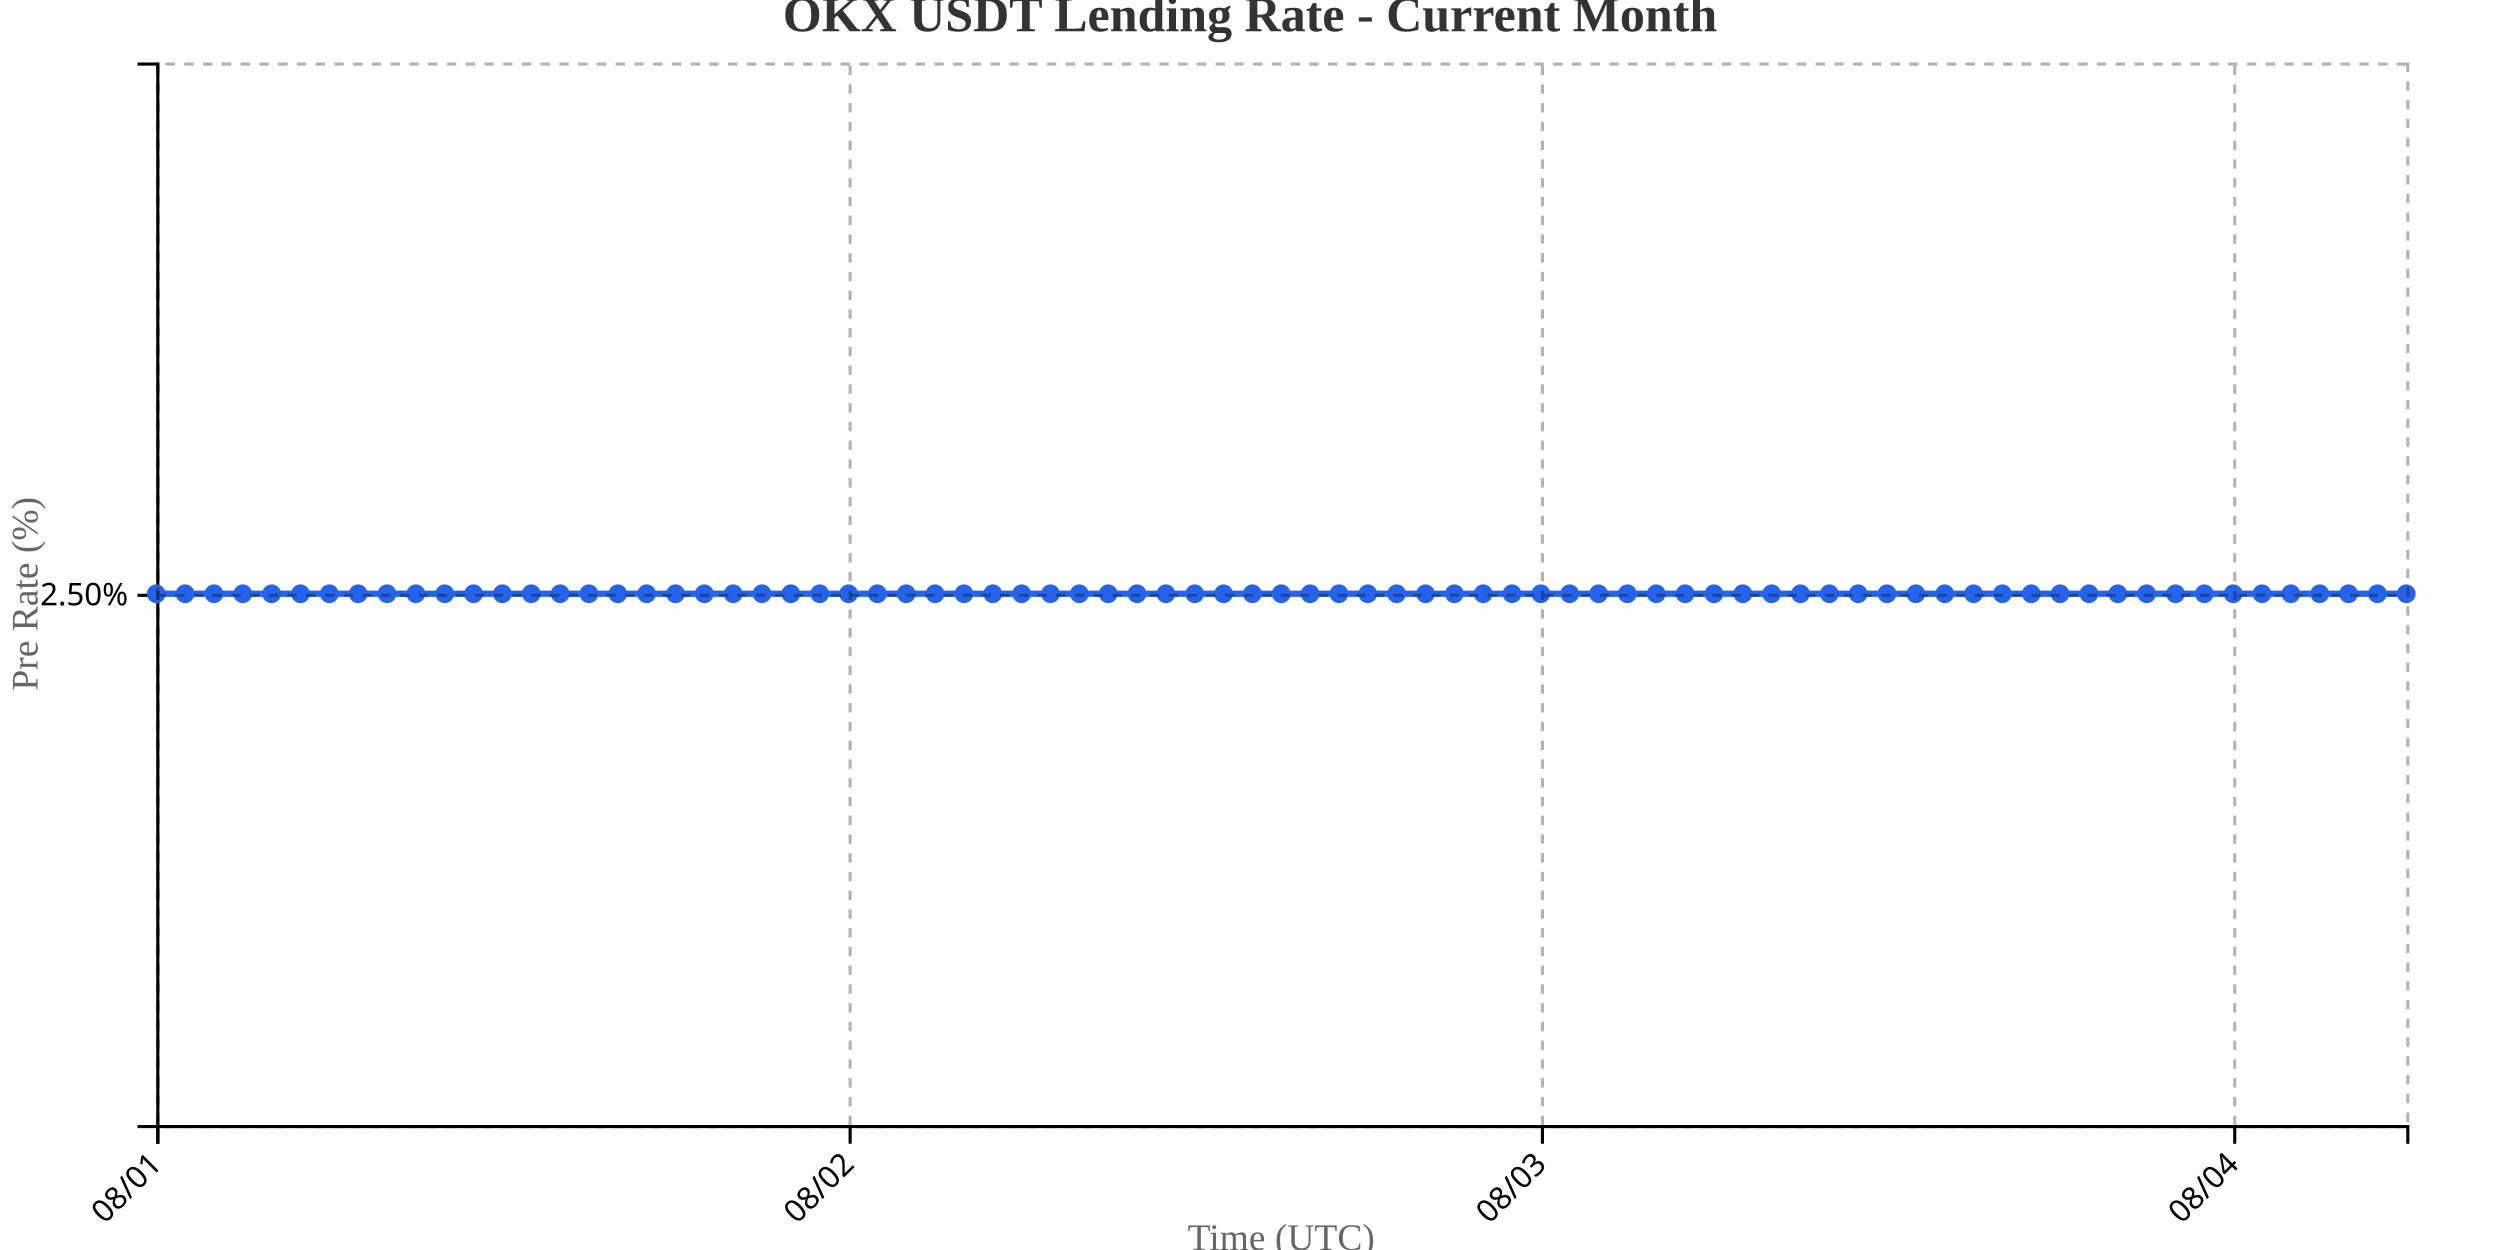
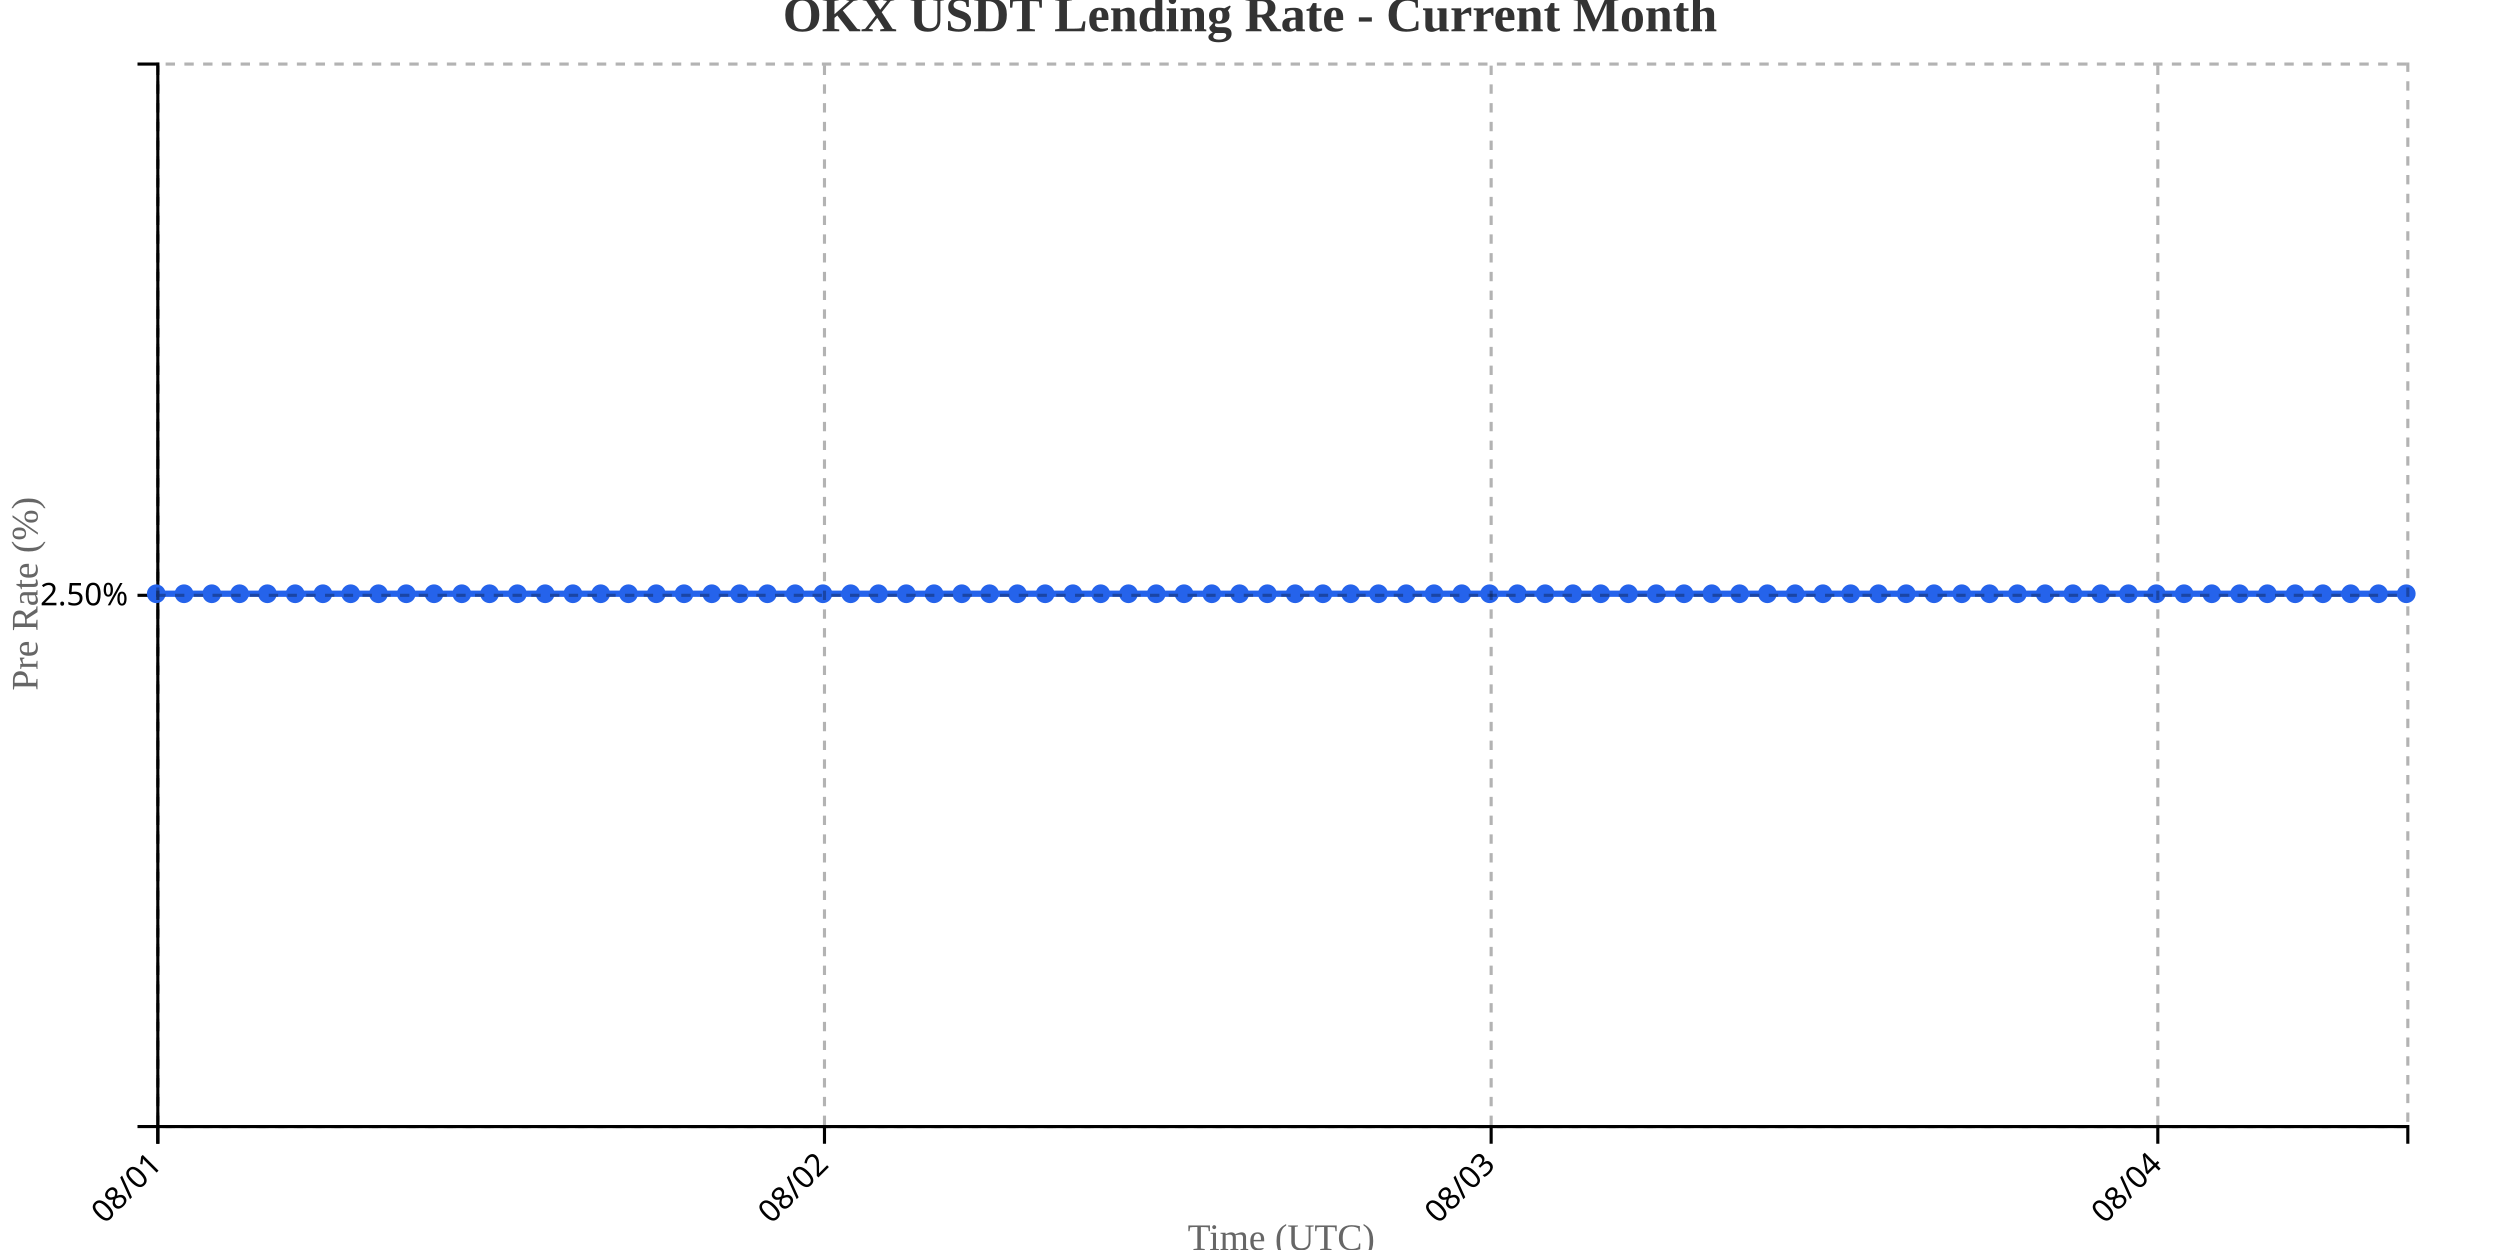
<svg xmlns="http://www.w3.org/2000/svg" width="800" height="400">
  <g transform="translate(50,20)">
    <g transform="translate(0,340)" fill="none" font-size="10" font-family="sans-serif" text-anchor="middle">
      <path class="domain" stroke="currentColor" d="M0.5,6V0.5H720.5V6" />
      <g class="tick" opacity="1" transform="translate(0.5,0)">
        <line stroke="currentColor" y2="6" />
        <text fill="currentColor" y="9" dy=".15em" style="text-anchor: end;" dx="-.8em" transform="rotate(-45)">08/01</text>
      </g>
-       <g class="tick" opacity="1" transform="translate(222.0385,0)">
+       <g class="tick" opacity="1" transform="translate(213.8333,0)">
        <line stroke="currentColor" y2="6" />
        <text fill="currentColor" y="9" dy=".15em" style="text-anchor: end;" dx="-.8em" transform="rotate(-45)">08/02</text>
      </g>
-       <g class="tick" opacity="1" transform="translate(443.5769,0)">
+       <g class="tick" opacity="1" transform="translate(427.1667,0)">
        <line stroke="currentColor" y2="6" />
        <text fill="currentColor" y="9" dy=".15em" style="text-anchor: end;" dx="-.8em" transform="rotate(-45)">08/03</text>
      </g>
-       <g class="tick" opacity="1" transform="translate(665.1154,0)">
+       <g class="tick" opacity="1" transform="translate(640.5,0)">
        <line stroke="currentColor" y2="6" />
        <text fill="currentColor" y="9" dy=".15em" style="text-anchor: end;" dx="-.8em" transform="rotate(-45)">08/04</text>
      </g>
    </g>
    <g fill="none" font-size="10" font-family="sans-serif" text-anchor="end">
      <path class="domain" stroke="currentColor" d="M-6,340.5H0.5V0.5H-6" />
      <g class="tick" opacity="1" transform="translate(0,170.5)">
        <line stroke="currentColor" x2="-6" />
        <text fill="currentColor" x="-9" dy="0.32em">2.50%</text>
      </g>
    </g>
    <text transform="rotate(-90)" y="-50" x="-170" dy="1em" style="text-anchor: middle; font-size: 12px; fill: #666;">Pre Rate (%)</text>
    <text transform="translate(360, 380)" style="text-anchor: middle; font-size: 12px; fill: #666;">Time (UTC)</text>
-     <path fill="none" stroke="#2563eb" stroke-width="2" d="M0,170C3.077,170,6.154,170,9.231,170C12.308,170,15.385,170,18.462,170C21.538,170,24.615,170,27.692,170C30.769,170,33.846,170,36.923,170C40,170,43.077,170,46.154,170C49.231,170,52.308,170,55.385,170C58.462,170,61.538,170,64.615,170C67.692,170,70.769,170,73.846,170C76.923,170,80,170,83.077,170C86.154,170,89.231,170,92.308,170C95.385,170,98.462,170,101.538,170C104.615,170,107.692,170,110.769,170C113.846,170,116.923,170,120,170C123.077,170,126.154,170,129.231,170C132.308,170,135.385,170,138.462,170C141.538,170,144.615,170,147.692,170C150.769,170,153.846,170,156.923,170C160,170,163.077,170,166.154,170C169.231,170,172.308,170,175.385,170C178.462,170,181.538,170,184.615,170C187.692,170,190.769,170,193.846,170C196.923,170,200,170,203.077,170C206.154,170,209.231,170,212.308,170C215.385,170,218.462,170,221.538,170C224.615,170,227.692,170,230.769,170C233.846,170,236.923,170,240,170C243.077,170,246.154,170,249.231,170C252.308,170,255.385,170,258.462,170C261.538,170,264.615,170,267.692,170C270.769,170,273.846,170,276.923,170C280,170,283.077,170,286.154,170C289.231,170,292.308,170,295.385,170C298.462,170,301.538,170,304.615,170C307.692,170,310.769,170,313.846,170C316.923,170,320,170,323.077,170C326.154,170,329.231,170,332.308,170C335.385,170,338.462,170,341.538,170C344.615,170,347.692,170,350.769,170C353.846,170,356.923,170,360,170C363.077,170,366.154,170,369.231,170C372.308,170,375.385,170,378.462,170C381.538,170,384.615,170,387.692,170C390.769,170,393.846,170,396.923,170C400,170,403.077,170,406.154,170C409.231,170,412.308,170,415.385,170C418.462,170,421.538,170,424.615,170C427.692,170,430.769,170,433.846,170C436.923,170,440,170,443.077,170C446.154,170,449.231,170,452.308,170C455.385,170,458.462,170,461.538,170C464.615,170,467.692,170,470.769,170C473.846,170,476.923,170,480,170C483.077,170,486.154,170,489.231,170C492.308,170,495.385,170,498.462,170C501.538,170,504.615,170,507.692,170C510.769,170,513.846,170,516.923,170C520,170,523.077,170,526.154,170C529.231,170,532.308,170,535.385,170C538.462,170,541.538,170,544.615,170C547.692,170,550.769,170,553.846,170C556.923,170,560,170,563.077,170C566.154,170,569.231,170,572.308,170C575.385,170,578.462,170,581.538,170C584.615,170,587.692,170,590.769,170C593.846,170,596.923,170,600,170C603.077,170,606.154,170,609.231,170C612.308,170,615.385,170,618.462,170C621.538,170,624.615,170,627.692,170C630.769,170,633.846,170,636.923,170C640,170,643.077,170,646.154,170C649.231,170,652.308,170,655.385,170C658.462,170,661.538,170,664.615,170C667.692,170,670.769,170,673.846,170C676.923,170,680,170,683.077,170C686.154,170,689.231,170,692.308,170C695.385,170,698.462,170,701.538,170C704.615,170,707.692,170,710.769,170C713.846,170,716.923,170,720,170" />
+     <path fill="none" stroke="#2563eb" stroke-width="2" d="M0,170C2.963,170,5.926,170,8.889,170C11.852,170,14.815,170,17.778,170C20.741,170,23.704,170,26.667,170C29.63,170,32.593,170,35.556,170C38.519,170,41.481,170,44.444,170C47.407,170,50.37,170,53.333,170C56.296,170,59.259,170,62.222,170C65.185,170,68.148,170,71.111,170C74.074,170,77.037,170,80,170C82.963,170,85.926,170,88.889,170C91.852,170,94.815,170,97.778,170C100.741,170,103.704,170,106.667,170C109.63,170,112.593,170,115.556,170C118.519,170,121.481,170,124.444,170C127.407,170,130.37,170,133.333,170C136.296,170,139.259,170,142.222,170C145.185,170,148.148,170,151.111,170C154.074,170,157.037,170,160,170C162.963,170,165.926,170,168.889,170C171.852,170,174.815,170,177.778,170C180.741,170,183.704,170,186.667,170C189.63,170,192.593,170,195.556,170C198.519,170,201.481,170,204.444,170C207.407,170,210.37,170,213.333,170C216.296,170,219.259,170,222.222,170C225.185,170,228.148,170,231.111,170C234.074,170,237.037,170,240,170C242.963,170,245.926,170,248.889,170C251.852,170,254.815,170,257.778,170C260.741,170,263.704,170,266.667,170C269.63,170,272.593,170,275.556,170C278.519,170,281.481,170,284.444,170C287.407,170,290.37,170,293.333,170C296.296,170,299.259,170,302.222,170C305.185,170,308.148,170,311.111,170C314.074,170,317.037,170,320,170C322.963,170,325.926,170,328.889,170C331.852,170,334.815,170,337.778,170C340.741,170,343.704,170,346.667,170C349.63,170,352.593,170,355.556,170C358.519,170,361.481,170,364.444,170C367.407,170,370.37,170,373.333,170C376.296,170,379.259,170,382.222,170C385.185,170,388.148,170,391.111,170C394.074,170,397.037,170,400,170C402.963,170,405.926,170,408.889,170C411.852,170,414.815,170,417.778,170C420.741,170,423.704,170,426.667,170C429.63,170,432.593,170,435.556,170C438.519,170,441.481,170,444.444,170C447.407,170,450.37,170,453.333,170C456.296,170,459.259,170,462.222,170C465.185,170,468.148,170,471.111,170C474.074,170,477.037,170,480,170C482.963,170,485.926,170,488.889,170C491.852,170,494.815,170,497.778,170C500.741,170,503.704,170,506.667,170C509.63,170,512.593,170,515.556,170C518.519,170,521.481,170,524.444,170C527.407,170,530.37,170,533.333,170C536.296,170,539.259,170,542.222,170C545.185,170,548.148,170,551.111,170C554.074,170,557.037,170,560,170C562.963,170,565.926,170,568.889,170C571.852,170,574.815,170,577.778,170C580.741,170,583.704,170,586.667,170C589.63,170,592.593,170,595.556,170C598.519,170,601.481,170,604.444,170C607.407,170,610.37,170,613.333,170C616.296,170,619.259,170,622.222,170C625.185,170,628.148,170,631.111,170C634.074,170,637.037,170,640,170C642.963,170,645.926,170,648.889,170C651.852,170,654.815,170,657.778,170C660.741,170,663.704,170,666.667,170C669.63,170,672.593,170,675.556,170C678.519,170,681.481,170,684.444,170C687.407,170,690.37,170,693.333,170C696.296,170,699.259,170,702.222,170C705.185,170,708.148,170,711.111,170C714.074,170,717.037,170,720,170" />
    <circle class="dot" cx="0" cy="170" r="3" fill="#2563eb" />
-     <circle class="dot" cx="9.231" cy="170" r="3" fill="#2563eb" />
-     <circle class="dot" cx="18.462" cy="170" r="3" fill="#2563eb" />
-     <circle class="dot" cx="27.692" cy="170" r="3" fill="#2563eb" />
-     <circle class="dot" cx="36.923" cy="170" r="3" fill="#2563eb" />
-     <circle class="dot" cx="46.154" cy="170" r="3" fill="#2563eb" />
-     <circle class="dot" cx="55.385" cy="170" r="3" fill="#2563eb" />
-     <circle class="dot" cx="64.615" cy="170" r="3" fill="#2563eb" />
-     <circle class="dot" cx="73.846" cy="170" r="3" fill="#2563eb" />
-     <circle class="dot" cx="83.077" cy="170" r="3" fill="#2563eb" />
-     <circle class="dot" cx="92.308" cy="170" r="3" fill="#2563eb" />
-     <circle class="dot" cx="101.538" cy="170" r="3" fill="#2563eb" />
-     <circle class="dot" cx="110.769" cy="170" r="3" fill="#2563eb" />
-     <circle class="dot" cx="120" cy="170" r="3" fill="#2563eb" />
-     <circle class="dot" cx="129.231" cy="170" r="3" fill="#2563eb" />
-     <circle class="dot" cx="138.462" cy="170" r="3" fill="#2563eb" />
-     <circle class="dot" cx="147.692" cy="170" r="3" fill="#2563eb" />
-     <circle class="dot" cx="156.923" cy="170" r="3" fill="#2563eb" />
-     <circle class="dot" cx="166.154" cy="170" r="3" fill="#2563eb" />
-     <circle class="dot" cx="175.385" cy="170" r="3" fill="#2563eb" />
-     <circle class="dot" cx="184.615" cy="170" r="3" fill="#2563eb" />
-     <circle class="dot" cx="193.846" cy="170" r="3" fill="#2563eb" />
-     <circle class="dot" cx="203.077" cy="170" r="3" fill="#2563eb" />
-     <circle class="dot" cx="212.308" cy="170" r="3" fill="#2563eb" />
-     <circle class="dot" cx="221.538" cy="170" r="3" fill="#2563eb" />
-     <circle class="dot" cx="230.769" cy="170" r="3" fill="#2563eb" />
+     <circle class="dot" cx="8.889" cy="170" r="3" fill="#2563eb" />
+     <circle class="dot" cx="17.778" cy="170" r="3" fill="#2563eb" />
+     <circle class="dot" cx="26.667" cy="170" r="3" fill="#2563eb" />
+     <circle class="dot" cx="35.556" cy="170" r="3" fill="#2563eb" />
+     <circle class="dot" cx="44.444" cy="170" r="3" fill="#2563eb" />
+     <circle class="dot" cx="53.333" cy="170" r="3" fill="#2563eb" />
+     <circle class="dot" cx="62.222" cy="170" r="3" fill="#2563eb" />
+     <circle class="dot" cx="71.111" cy="170" r="3" fill="#2563eb" />
+     <circle class="dot" cx="80" cy="170" r="3" fill="#2563eb" />
+     <circle class="dot" cx="88.889" cy="170" r="3" fill="#2563eb" />
+     <circle class="dot" cx="97.778" cy="170" r="3" fill="#2563eb" />
+     <circle class="dot" cx="106.667" cy="170" r="3" fill="#2563eb" />
+     <circle class="dot" cx="115.556" cy="170" r="3" fill="#2563eb" />
+     <circle class="dot" cx="124.444" cy="170" r="3" fill="#2563eb" />
+     <circle class="dot" cx="133.333" cy="170" r="3" fill="#2563eb" />
+     <circle class="dot" cx="142.222" cy="170" r="3" fill="#2563eb" />
+     <circle class="dot" cx="151.111" cy="170" r="3" fill="#2563eb" />
+     <circle class="dot" cx="160" cy="170" r="3" fill="#2563eb" />
+     <circle class="dot" cx="168.889" cy="170" r="3" fill="#2563eb" />
+     <circle class="dot" cx="177.778" cy="170" r="3" fill="#2563eb" />
+     <circle class="dot" cx="186.667" cy="170" r="3" fill="#2563eb" />
+     <circle class="dot" cx="195.556" cy="170" r="3" fill="#2563eb" />
+     <circle class="dot" cx="204.444" cy="170" r="3" fill="#2563eb" />
+     <circle class="dot" cx="213.333" cy="170" r="3" fill="#2563eb" />
+     <circle class="dot" cx="222.222" cy="170" r="3" fill="#2563eb" />
+     <circle class="dot" cx="231.111" cy="170" r="3" fill="#2563eb" />
    <circle class="dot" cx="240" cy="170" r="3" fill="#2563eb" />
-     <circle class="dot" cx="249.231" cy="170" r="3" fill="#2563eb" />
-     <circle class="dot" cx="258.462" cy="170" r="3" fill="#2563eb" />
-     <circle class="dot" cx="267.692" cy="170" r="3" fill="#2563eb" />
-     <circle class="dot" cx="276.923" cy="170" r="3" fill="#2563eb" />
-     <circle class="dot" cx="286.154" cy="170" r="3" fill="#2563eb" />
-     <circle class="dot" cx="295.385" cy="170" r="3" fill="#2563eb" />
-     <circle class="dot" cx="304.615" cy="170" r="3" fill="#2563eb" />
-     <circle class="dot" cx="313.846" cy="170" r="3" fill="#2563eb" />
-     <circle class="dot" cx="323.077" cy="170" r="3" fill="#2563eb" />
-     <circle class="dot" cx="332.308" cy="170" r="3" fill="#2563eb" />
-     <circle class="dot" cx="341.538" cy="170" r="3" fill="#2563eb" />
-     <circle class="dot" cx="350.769" cy="170" r="3" fill="#2563eb" />
-     <circle class="dot" cx="360" cy="170" r="3" fill="#2563eb" />
-     <circle class="dot" cx="369.231" cy="170" r="3" fill="#2563eb" />
-     <circle class="dot" cx="378.462" cy="170" r="3" fill="#2563eb" />
-     <circle class="dot" cx="387.692" cy="170" r="3" fill="#2563eb" />
-     <circle class="dot" cx="396.923" cy="170" r="3" fill="#2563eb" />
-     <circle class="dot" cx="406.154" cy="170" r="3" fill="#2563eb" />
-     <circle class="dot" cx="415.385" cy="170" r="3" fill="#2563eb" />
-     <circle class="dot" cx="424.615" cy="170" r="3" fill="#2563eb" />
-     <circle class="dot" cx="433.846" cy="170" r="3" fill="#2563eb" />
-     <circle class="dot" cx="443.077" cy="170" r="3" fill="#2563eb" />
-     <circle class="dot" cx="452.308" cy="170" r="3" fill="#2563eb" />
-     <circle class="dot" cx="461.538" cy="170" r="3" fill="#2563eb" />
-     <circle class="dot" cx="470.769" cy="170" r="3" fill="#2563eb" />
+     <circle class="dot" cx="248.889" cy="170" r="3" fill="#2563eb" />
+     <circle class="dot" cx="257.778" cy="170" r="3" fill="#2563eb" />
+     <circle class="dot" cx="266.667" cy="170" r="3" fill="#2563eb" />
+     <circle class="dot" cx="275.556" cy="170" r="3" fill="#2563eb" />
+     <circle class="dot" cx="284.444" cy="170" r="3" fill="#2563eb" />
+     <circle class="dot" cx="293.333" cy="170" r="3" fill="#2563eb" />
+     <circle class="dot" cx="302.222" cy="170" r="3" fill="#2563eb" />
+     <circle class="dot" cx="311.111" cy="170" r="3" fill="#2563eb" />
+     <circle class="dot" cx="320" cy="170" r="3" fill="#2563eb" />
+     <circle class="dot" cx="328.889" cy="170" r="3" fill="#2563eb" />
+     <circle class="dot" cx="337.778" cy="170" r="3" fill="#2563eb" />
+     <circle class="dot" cx="346.667" cy="170" r="3" fill="#2563eb" />
+     <circle class="dot" cx="355.556" cy="170" r="3" fill="#2563eb" />
+     <circle class="dot" cx="364.444" cy="170" r="3" fill="#2563eb" />
+     <circle class="dot" cx="373.333" cy="170" r="3" fill="#2563eb" />
+     <circle class="dot" cx="382.222" cy="170" r="3" fill="#2563eb" />
+     <circle class="dot" cx="391.111" cy="170" r="3" fill="#2563eb" />
+     <circle class="dot" cx="400" cy="170" r="3" fill="#2563eb" />
+     <circle class="dot" cx="408.889" cy="170" r="3" fill="#2563eb" />
+     <circle class="dot" cx="417.778" cy="170" r="3" fill="#2563eb" />
+     <circle class="dot" cx="426.667" cy="170" r="3" fill="#2563eb" />
+     <circle class="dot" cx="435.556" cy="170" r="3" fill="#2563eb" />
+     <circle class="dot" cx="444.444" cy="170" r="3" fill="#2563eb" />
+     <circle class="dot" cx="453.333" cy="170" r="3" fill="#2563eb" />
+     <circle class="dot" cx="462.222" cy="170" r="3" fill="#2563eb" />
+     <circle class="dot" cx="471.111" cy="170" r="3" fill="#2563eb" />
    <circle class="dot" cx="480" cy="170" r="3" fill="#2563eb" />
-     <circle class="dot" cx="489.231" cy="170" r="3" fill="#2563eb" />
-     <circle class="dot" cx="498.462" cy="170" r="3" fill="#2563eb" />
-     <circle class="dot" cx="507.692" cy="170" r="3" fill="#2563eb" />
-     <circle class="dot" cx="516.923" cy="170" r="3" fill="#2563eb" />
-     <circle class="dot" cx="526.154" cy="170" r="3" fill="#2563eb" />
-     <circle class="dot" cx="535.385" cy="170" r="3" fill="#2563eb" />
-     <circle class="dot" cx="544.615" cy="170" r="3" fill="#2563eb" />
-     <circle class="dot" cx="553.846" cy="170" r="3" fill="#2563eb" />
-     <circle class="dot" cx="563.077" cy="170" r="3" fill="#2563eb" />
-     <circle class="dot" cx="572.308" cy="170" r="3" fill="#2563eb" />
-     <circle class="dot" cx="581.538" cy="170" r="3" fill="#2563eb" />
-     <circle class="dot" cx="590.769" cy="170" r="3" fill="#2563eb" />
-     <circle class="dot" cx="600" cy="170" r="3" fill="#2563eb" />
-     <circle class="dot" cx="609.231" cy="170" r="3" fill="#2563eb" />
-     <circle class="dot" cx="618.462" cy="170" r="3" fill="#2563eb" />
-     <circle class="dot" cx="627.692" cy="170" r="3" fill="#2563eb" />
-     <circle class="dot" cx="636.923" cy="170" r="3" fill="#2563eb" />
-     <circle class="dot" cx="646.154" cy="170" r="3" fill="#2563eb" />
-     <circle class="dot" cx="655.385" cy="170" r="3" fill="#2563eb" />
-     <circle class="dot" cx="664.615" cy="170" r="3" fill="#2563eb" />
-     <circle class="dot" cx="673.846" cy="170" r="3" fill="#2563eb" />
-     <circle class="dot" cx="683.077" cy="170" r="3" fill="#2563eb" />
-     <circle class="dot" cx="692.308" cy="170" r="3" fill="#2563eb" />
-     <circle class="dot" cx="701.538" cy="170" r="3" fill="#2563eb" />
-     <circle class="dot" cx="710.769" cy="170" r="3" fill="#2563eb" />
+     <circle class="dot" cx="488.889" cy="170" r="3" fill="#2563eb" />
+     <circle class="dot" cx="497.778" cy="170" r="3" fill="#2563eb" />
+     <circle class="dot" cx="506.667" cy="170" r="3" fill="#2563eb" />
+     <circle class="dot" cx="515.556" cy="170" r="3" fill="#2563eb" />
+     <circle class="dot" cx="524.444" cy="170" r="3" fill="#2563eb" />
+     <circle class="dot" cx="533.333" cy="170" r="3" fill="#2563eb" />
+     <circle class="dot" cx="542.222" cy="170" r="3" fill="#2563eb" />
+     <circle class="dot" cx="551.111" cy="170" r="3" fill="#2563eb" />
+     <circle class="dot" cx="560" cy="170" r="3" fill="#2563eb" />
+     <circle class="dot" cx="568.889" cy="170" r="3" fill="#2563eb" />
+     <circle class="dot" cx="577.778" cy="170" r="3" fill="#2563eb" />
+     <circle class="dot" cx="586.667" cy="170" r="3" fill="#2563eb" />
+     <circle class="dot" cx="595.556" cy="170" r="3" fill="#2563eb" />
+     <circle class="dot" cx="604.444" cy="170" r="3" fill="#2563eb" />
+     <circle class="dot" cx="613.333" cy="170" r="3" fill="#2563eb" />
+     <circle class="dot" cx="622.222" cy="170" r="3" fill="#2563eb" />
+     <circle class="dot" cx="631.111" cy="170" r="3" fill="#2563eb" />
+     <circle class="dot" cx="640" cy="170" r="3" fill="#2563eb" />
+     <circle class="dot" cx="648.889" cy="170" r="3" fill="#2563eb" />
+     <circle class="dot" cx="657.778" cy="170" r="3" fill="#2563eb" />
+     <circle class="dot" cx="666.667" cy="170" r="3" fill="#2563eb" />
+     <circle class="dot" cx="675.556" cy="170" r="3" fill="#2563eb" />
+     <circle class="dot" cx="684.444" cy="170" r="3" fill="#2563eb" />
+     <circle class="dot" cx="693.333" cy="170" r="3" fill="#2563eb" />
+     <circle class="dot" cx="702.222" cy="170" r="3" fill="#2563eb" />
+     <circle class="dot" cx="711.111" cy="170" r="3" fill="#2563eb" />
    <circle class="dot" cx="720" cy="170" r="3" fill="#2563eb" />
    <g class="grid" transform="translate(0,340)" fill="none" font-size="10" font-family="sans-serif" text-anchor="middle" style="stroke-dasharray: 3,3; opacity: 0.3;">
      <path class="domain" stroke="currentColor" d="M0.5,-340V0.5H720.5V-340" />
      <g class="tick" opacity="1" transform="translate(0.5,0)">
        <line stroke="currentColor" y2="-340" />
        <text fill="currentColor" y="3" dy="0.71em" />
      </g>
-       <g class="tick" opacity="1" transform="translate(222.0385,0)">
+       <g class="tick" opacity="1" transform="translate(213.8333,0)">
        <line stroke="currentColor" y2="-340" />
        <text fill="currentColor" y="3" dy="0.71em" />
      </g>
-       <g class="tick" opacity="1" transform="translate(443.5769,0)">
+       <g class="tick" opacity="1" transform="translate(427.1667,0)">
        <line stroke="currentColor" y2="-340" />
        <text fill="currentColor" y="3" dy="0.71em" />
      </g>
-       <g class="tick" opacity="1" transform="translate(665.1154,0)">
+       <g class="tick" opacity="1" transform="translate(640.5,0)">
        <line stroke="currentColor" y2="-340" />
        <text fill="currentColor" y="3" dy="0.71em" />
      </g>
    </g>
    <g class="grid" fill="none" font-size="10" font-family="sans-serif" text-anchor="end" style="stroke-dasharray: 3,3; opacity: 0.3;">
      <path class="domain" stroke="currentColor" d="M720,340.5H0.5V0.5H720" />
      <g class="tick" opacity="1" transform="translate(0,170.5)">
        <line stroke="currentColor" x2="720" />
        <text fill="currentColor" x="-3" dy="0.32em" />
      </g>
    </g>
  </g>
  <text x="400" y="10" text-anchor="middle" style="font-size: 16px; font-weight: bold; fill: #333;">OKX USDT Lending Rate - Current Month</text>
</svg>
